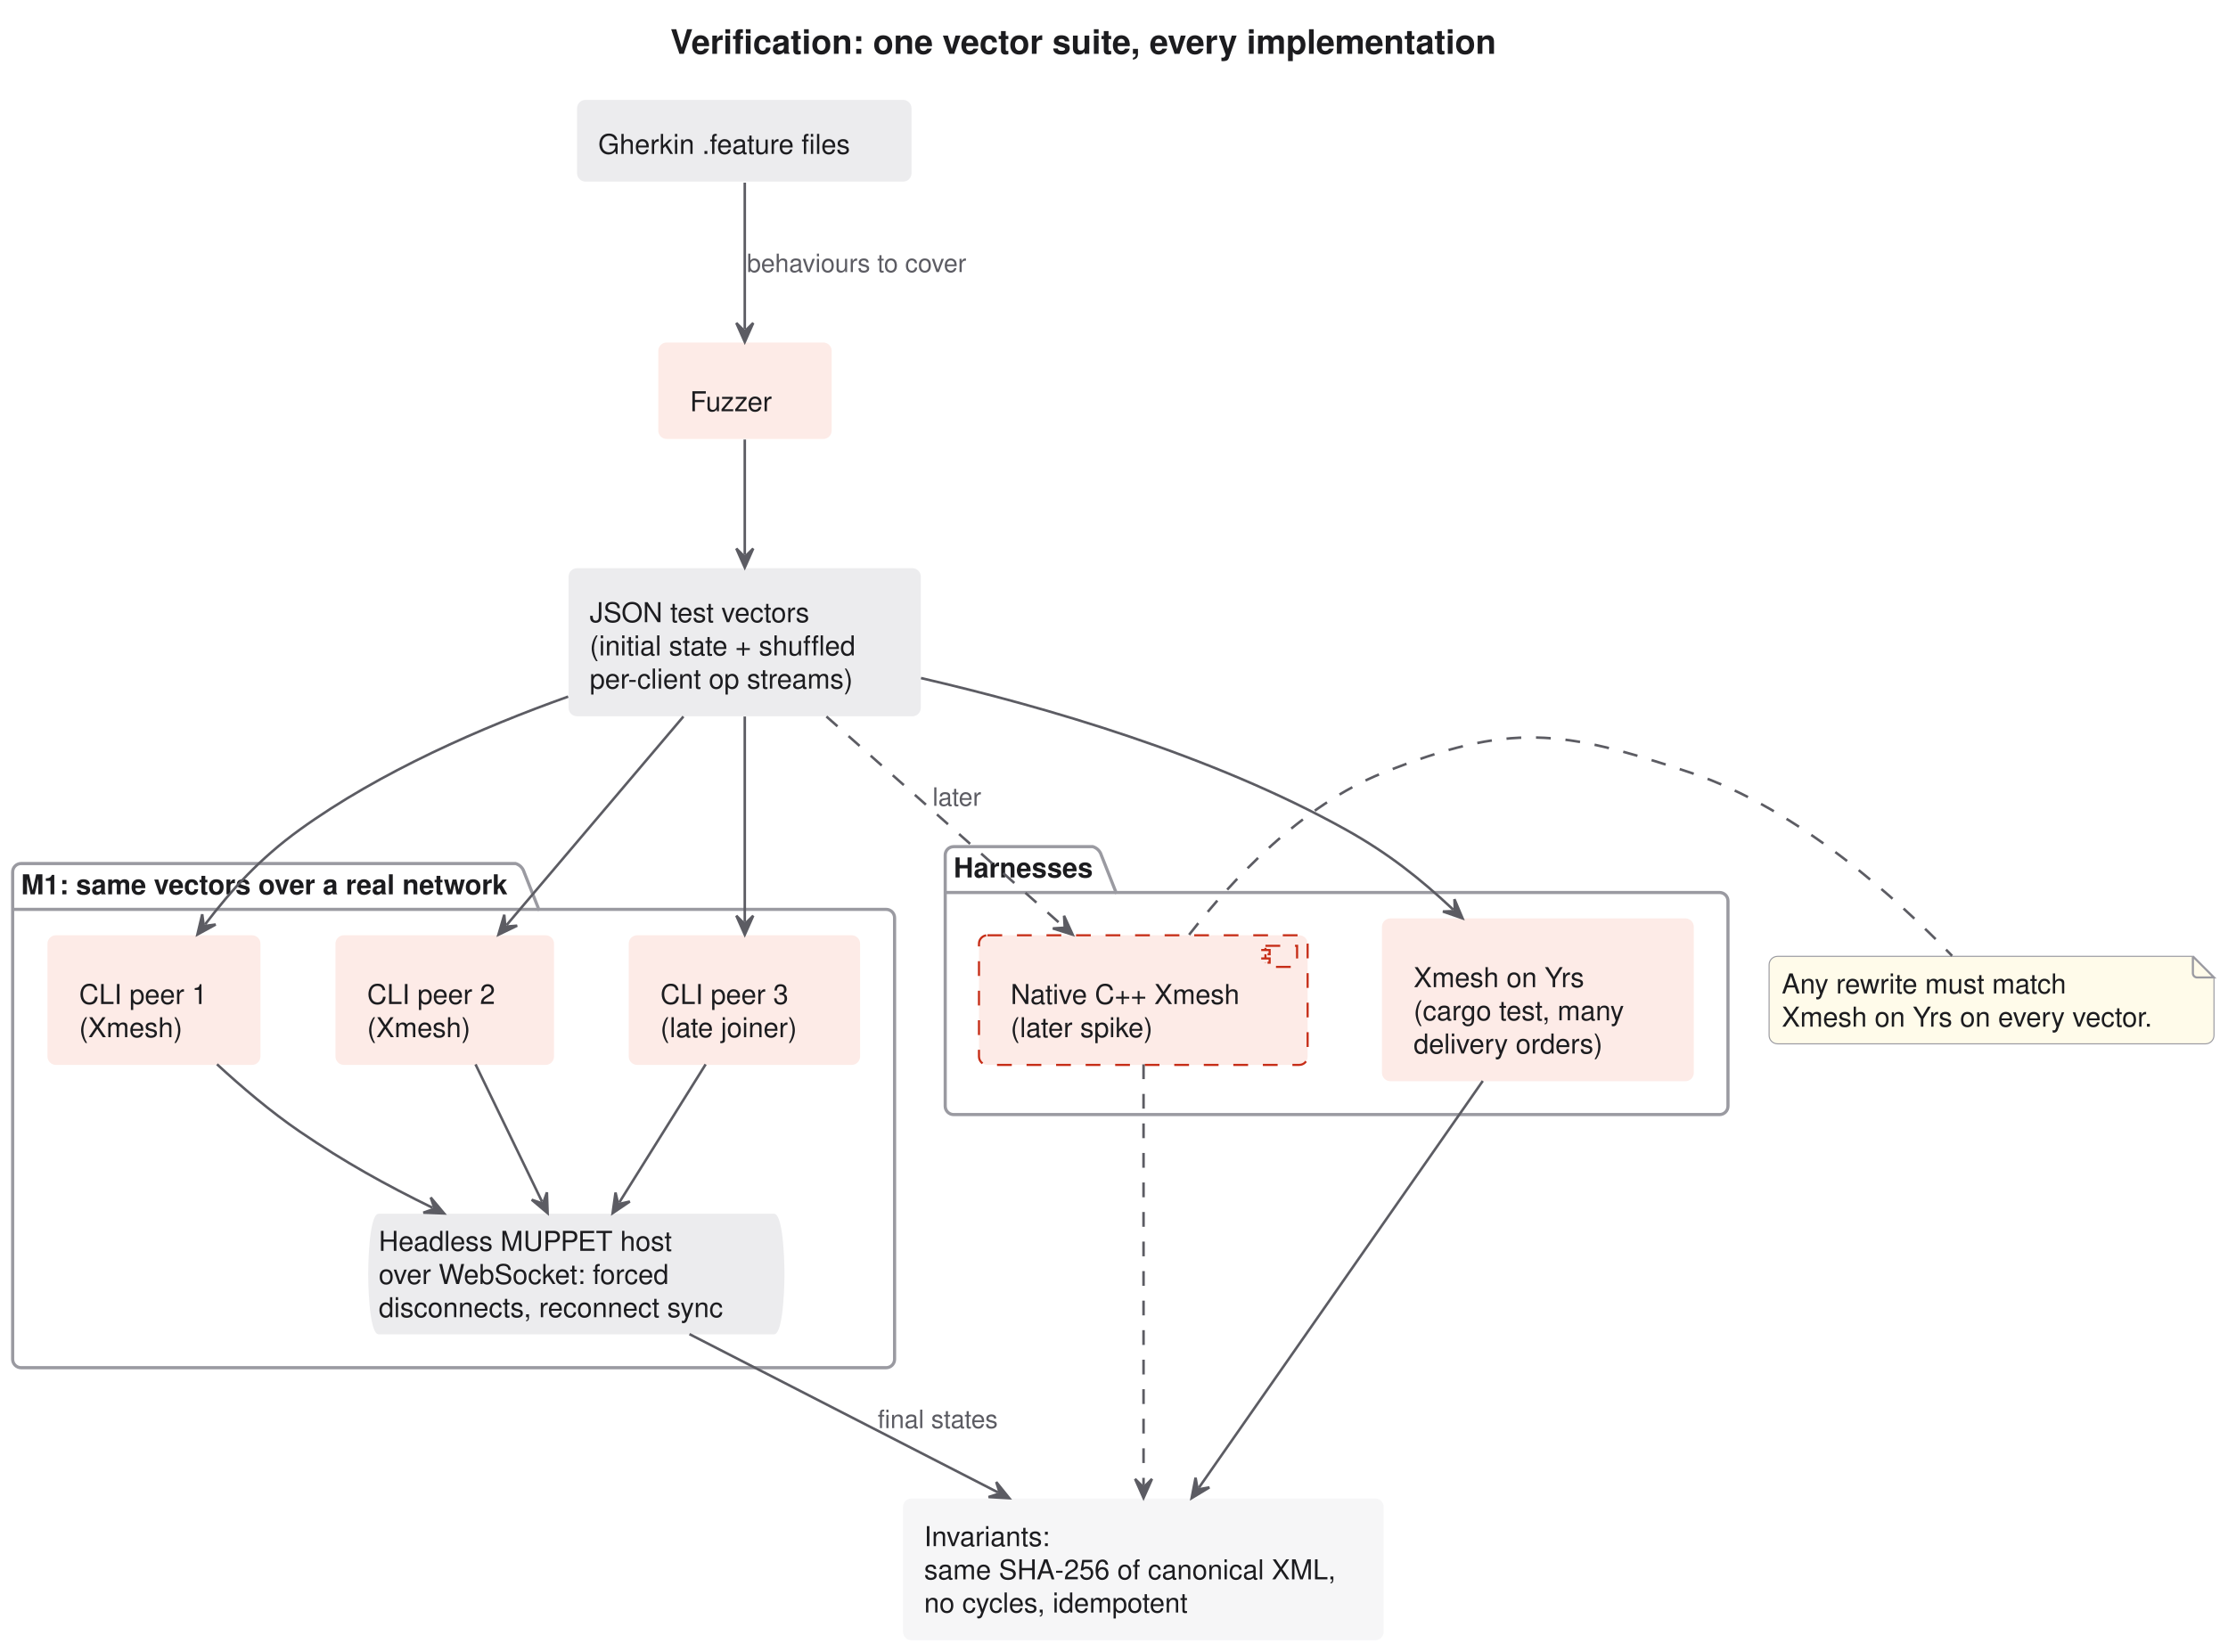
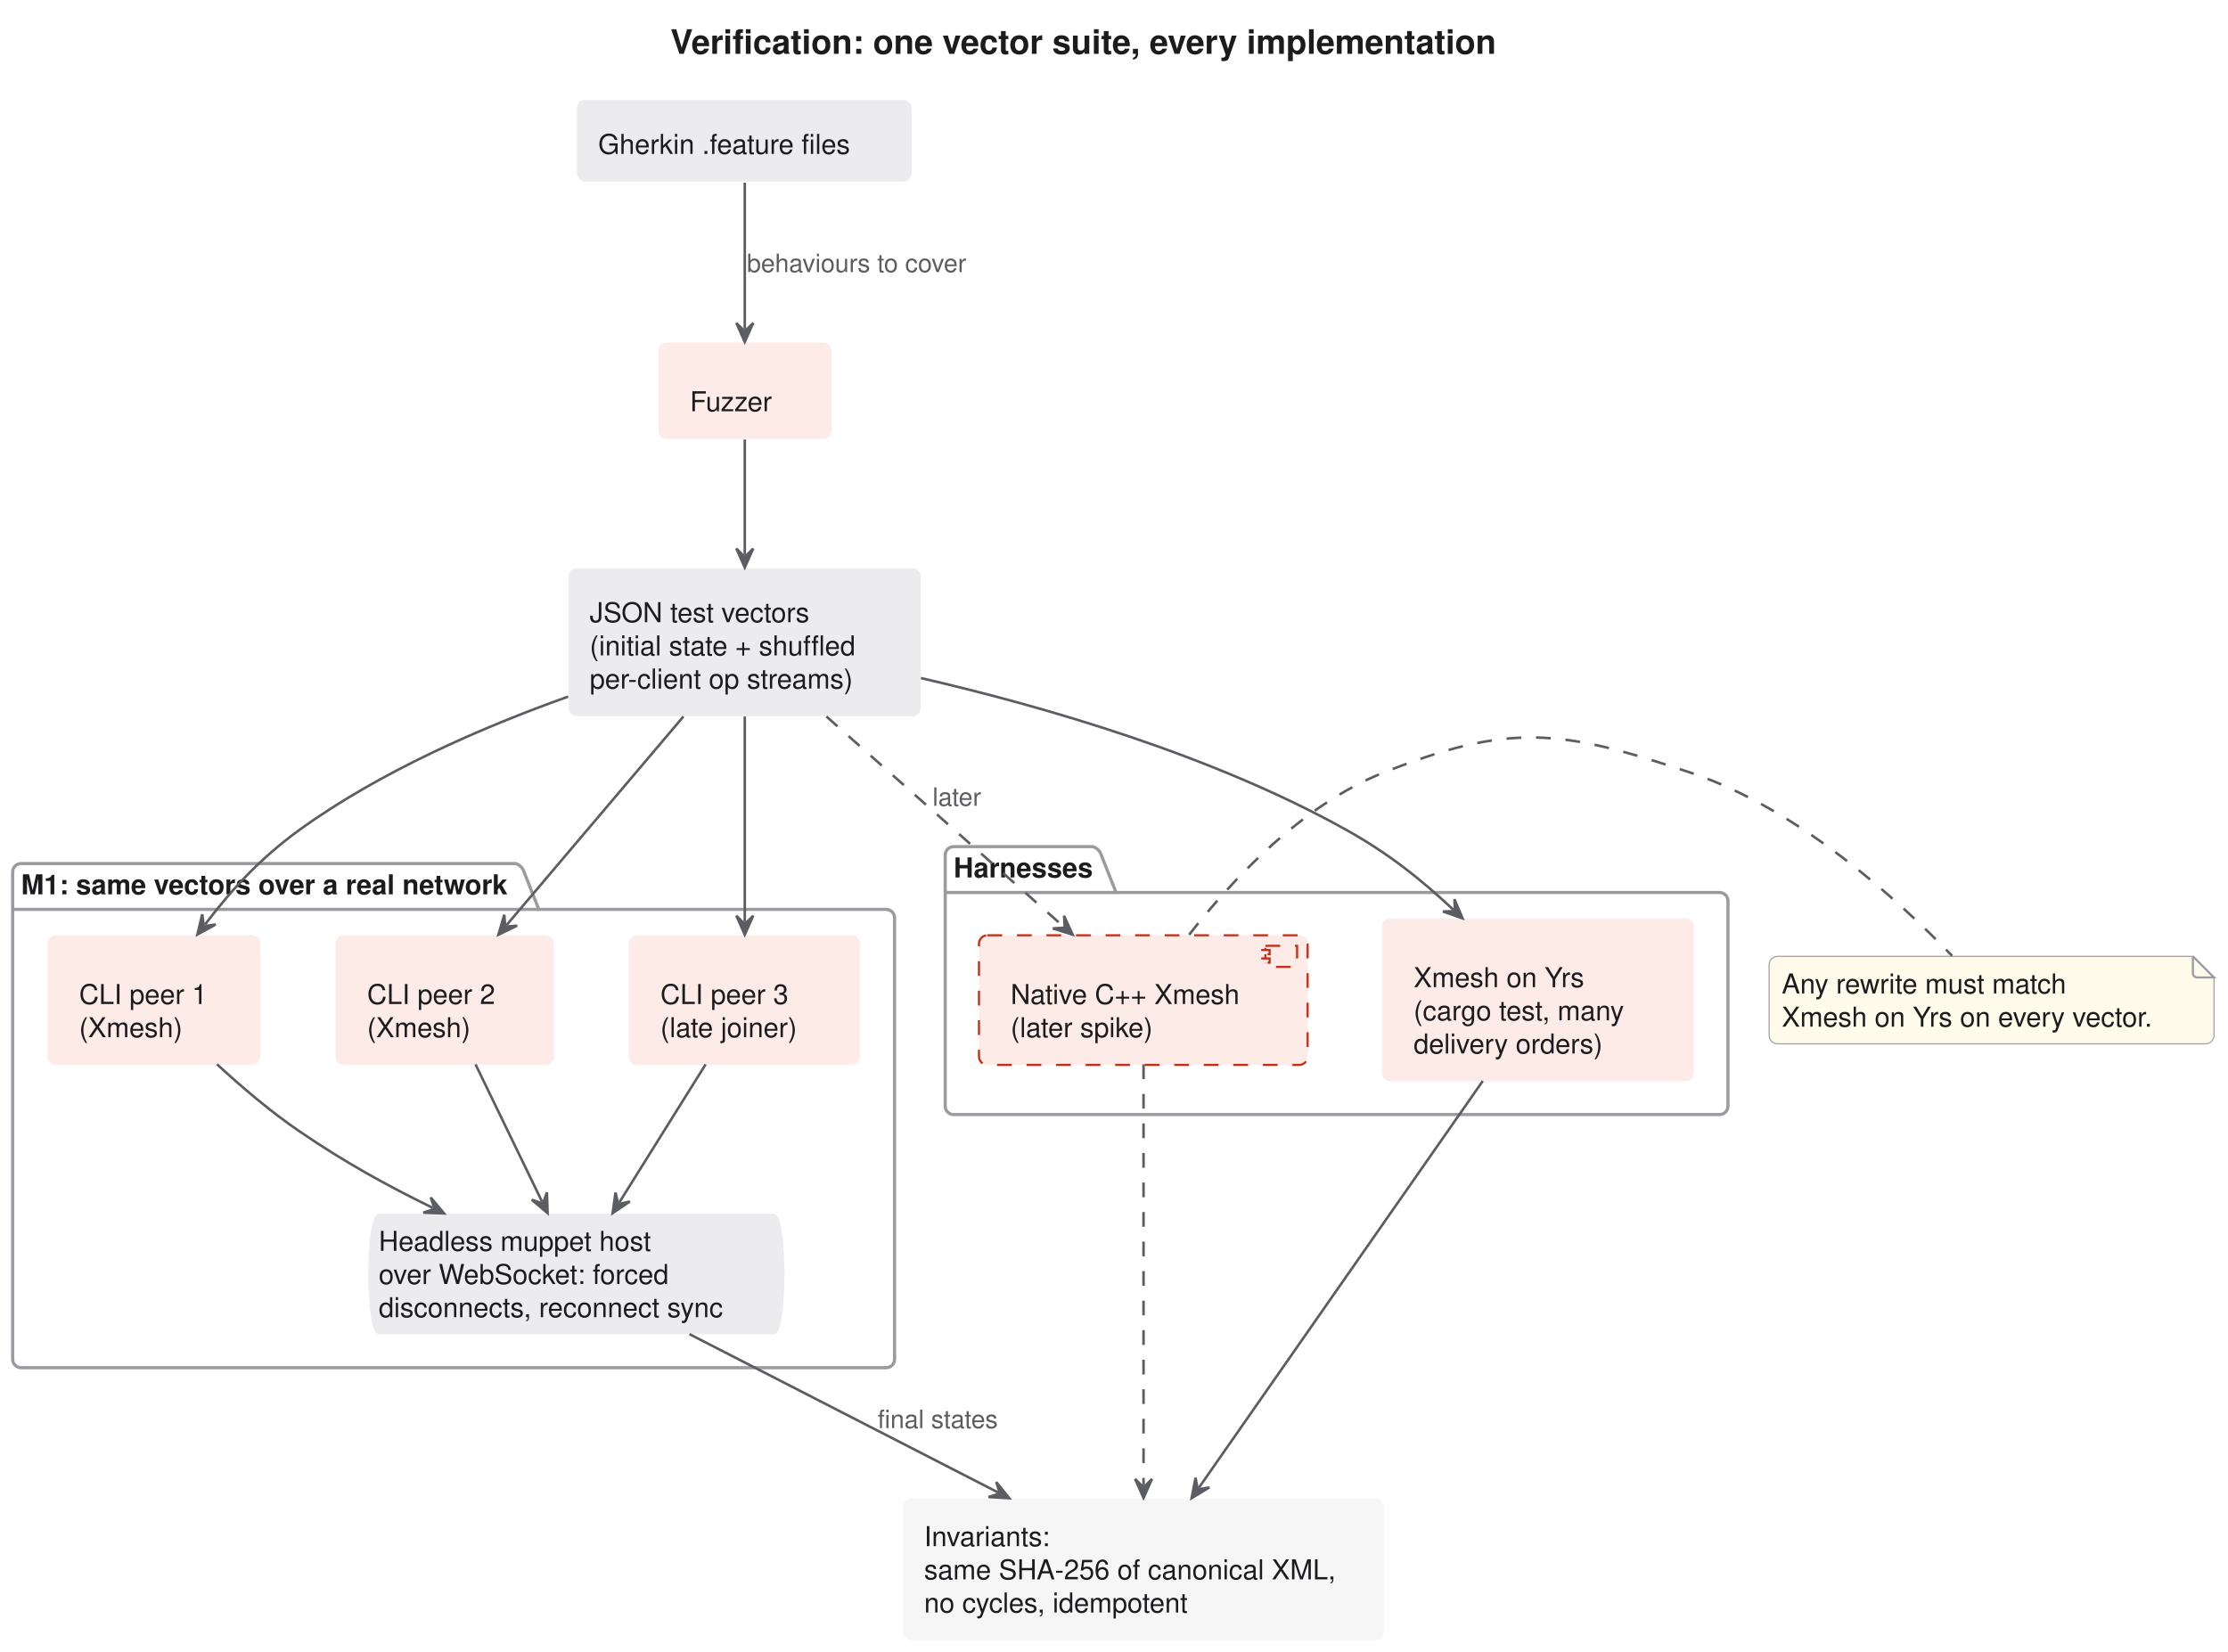
<svg xmlns="http://www.w3.org/2000/svg" contentStyleType="text/css" data-diagram-type="DESCRIPTION" height="783px" preserveAspectRatio="none" style="width:1056px;height:783px;" version="1.1" viewBox="0 0 1056 783" width="1056px" zoomAndPan="magnify">
  <defs />
  <g>
    <g class="title" data-source-line="2">
      <text fill="#1C1C1F" font-family="Helvetica" font-size="16" font-weight="bold" lengthAdjust="spacing" textLength="406.922" x="317.718" y="25.5">Verification: one vector suite, every implementation</text>
    </g>
    <g class="cluster" data-entity="Harnesses" data-source-line="8" data-uid="ent0005" id="cluster_Harnesses">
      <path d="M452,401.359 L517.977,401.359 A6,6 0 0 1 521.977,405.359 L528.977,423.089 L815,423.089 A4,4 0 0 1 819,427.089 L819,524.359 A4,4 0 0 1 815,528.359 L452,528.359 A4,4 0 0 1 448,524.359 L448,405.359 A4,4 0 0 1 452,401.359" fill="none" style="stroke:#9A9AA1;stroke-width:1.5;" />
      <line style="stroke:#9A9AA1;stroke-width:1.5;" x1="448" x2="528.977" y1="423.089" y2="423.089" />
      <text fill="#1C1C1F" font-family="Helvetica" font-size="13" font-weight="bold" lengthAdjust="spacing" textLength="67.977" x="452" y="415.953">Harnesses</text>
    </g>
    <g class="cluster" data-entity="M1. same vectors over a real network" data-source-line="22" data-uid="ent0015" id="cluster_M1. same vectors over a real network">
      <path d="M10,409.359 L244.38,409.359 A6,6 0 0 1 248.38,413.359 L255.38,431.089 L420,431.089 A4,4 0 0 1 424,435.089 L424,644.359 A4,4 0 0 1 420,648.359 L10,648.359 A4,4 0 0 1 6,644.359 L6,413.359 A4,4 0 0 1 10,409.359" fill="none" style="stroke:#9A9AA1;stroke-width:1.5;" />
      <line style="stroke:#9A9AA1;stroke-width:1.5;" x1="6" x2="255.38" y1="431.089" y2="431.089" />
      <text fill="#1C1C1F" font-family="Helvetica" font-size="13" font-weight="bold" lengthAdjust="spacing" textLength="236.38" x="10" y="423.953">M1: same vectors over a real network</text>
    </g>
    <g class="entity" data-entity="xm" data-source-line="9" data-uid="ent0006" id="entity_xm">
      <rect fill="#FDEBE7" height="77.189" rx="4" ry="4" width="147.809" x="655" y="435.359" />
      <rect fill="#FDEBE7" height="10" width="15" x="782.809" y="440.359" />
      <rect fill="#FDEBE7" height="2" width="4" x="780.809" y="442.359" />
      <rect fill="#FDEBE7" height="2" width="4" x="780.809" y="446.359" />
      <text fill="#1C1C1F" font-family="Helvetica" font-size="13" lengthAdjust="spacing" textLength="85.751" x="670" y="467.953">Xmesh on Yrs</text>
      <text fill="#1C1C1F" font-family="Helvetica" font-size="13" lengthAdjust="spacing" textLength="107.809" x="670" y="483.683">(cargo test, many</text>
      <text fill="#1C1C1F" font-family="Helvetica" font-size="13" lengthAdjust="spacing" textLength="97.303" x="670" y="499.412">delivery orders)</text>
    </g>
    <g class="entity" data-entity="cpp" data-source-line="10" data-uid="ent0007" id="entity_cpp">
      <rect fill="#FDEBE7" height="61.459" rx="4" ry="4" style="stroke:#C62D17;stroke-width:1;stroke-dasharray:7,7;" width="155.775" x="464" y="443.359" />
      <rect fill="#FDEBE7" height="10" style="stroke:#C62D17;stroke-width:1;stroke-dasharray:7,7;" width="15" x="599.775" y="448.359" />
      <rect fill="#FDEBE7" height="2" style="stroke:#C62D17;stroke-width:1;stroke-dasharray:7,7;" width="4" x="597.775" y="450.359" />
      <rect fill="#FDEBE7" height="2" style="stroke:#C62D17;stroke-width:1;stroke-dasharray:7,7;" width="4" x="597.775" y="454.359" />
      <text fill="#1C1C1F" font-family="Helvetica" font-size="13" lengthAdjust="spacing" textLength="115.775" x="479" y="475.953">Native C++ Xmesh</text>
      <text fill="#1C1C1F" font-family="Helvetica" font-size="13" lengthAdjust="spacing" textLength="72.998" x="479" y="491.683">(later spike)</text>
    </g>
    <g class="entity" data-entity="p1" data-source-line="23" data-uid="ent0016" id="entity_p1">
      <rect fill="#FDEBE7" height="61.459" rx="4" ry="4" width="100.95" x="22.5" y="443.359" />
      <rect fill="#FDEBE7" height="10" width="15" x="103.45" y="448.359" />
      <rect fill="#FDEBE7" height="2" width="4" x="101.45" y="450.359" />
      <rect fill="#FDEBE7" height="2" width="4" x="101.45" y="454.359" />
      <text fill="#1C1C1F" font-family="Helvetica" font-size="13" lengthAdjust="spacing" textLength="60.95" x="37.5" y="475.953">CLI peer 1</text>
      <text fill="#1C1C1F" font-family="Helvetica" font-size="13" lengthAdjust="spacing" textLength="51.867" x="37.5" y="491.683">(Xmesh)</text>
    </g>
    <g class="entity" data-entity="p2" data-source-line="24" data-uid="ent0017" id="entity_p2">
      <rect fill="#FDEBE7" height="61.459" rx="4" ry="4" width="103.591" x="159" y="443.359" />
      <rect fill="#FDEBE7" height="10" width="15" x="242.591" y="448.359" />
      <rect fill="#FDEBE7" height="2" width="4" x="240.591" y="450.359" />
      <rect fill="#FDEBE7" height="2" width="4" x="240.591" y="454.359" />
      <text fill="#1C1C1F" font-family="Helvetica" font-size="13" lengthAdjust="spacing" textLength="63.591" x="174" y="475.953">CLI peer 2</text>
      <text fill="#1C1C1F" font-family="Helvetica" font-size="13" lengthAdjust="spacing" textLength="51.867" x="174" y="491.683">(Xmesh)</text>
    </g>
    <g class="entity" data-entity="p3" data-source-line="25" data-uid="ent0018" id="entity_p3">
      <rect fill="#FDEBE7" height="61.459" rx="4" ry="4" width="109.665" x="298" y="443.359" />
      <rect fill="#FDEBE7" height="10" width="15" x="387.666" y="448.359" />
      <rect fill="#FDEBE7" height="2" width="4" x="385.666" y="450.359" />
      <rect fill="#FDEBE7" height="2" width="4" x="385.666" y="454.359" />
      <text fill="#1C1C1F" font-family="Helvetica" font-size="13" lengthAdjust="spacing" textLength="63.692" x="313" y="475.953">CLI peer 3</text>
      <text fill="#1C1C1F" font-family="Helvetica" font-size="13" lengthAdjust="spacing" textLength="69.665" x="313" y="491.683">(late joiner)</text>
    </g>
    <g class="entity" data-entity="room" data-source-line="26" data-uid="ent0019" id="entity_room">
      <path d="M179.5,575.359 L366.822,575.359 C371.822,575.359 371.822,603.954 371.822,603.954 C371.822,603.954 371.822,632.548 366.822,632.548 L179.5,632.548 C174.5,632.548 174.5,603.954 174.5,603.954 C174.5,603.954 174.5,575.359 179.5,575.359" fill="#ECECEE" />
      <path d="M366.822,575.359 C361.822,575.359 361.822,603.954 361.822,603.954 C361.822,632.548 366.822,632.548 366.822,632.548" fill="none" />
-       <text fill="#1C1C1F" font-family="Helvetica" font-size="13" lengthAdjust="spacing" textLength="145.088" x="179.5" y="592.953">Headless MUPPET host</text>
+       <text fill="#1C1C1F" font-family="Helvetica" font-size="13" lengthAdjust="spacing" textLength="137.687" x="179.5" y="592.953">Headless muppet host</text>
      <text fill="#1C1C1F" font-family="Helvetica" font-size="13" lengthAdjust="spacing" textLength="149.976" x="179.5" y="608.683">over WebSocket: forced</text>
      <text fill="#1C1C1F" font-family="Helvetica" font-size="13" lengthAdjust="spacing" textLength="177.322" x="179.5" y="624.412">disconnects, reconnect sync</text>
    </g>
    <g class="entity" data-entity="feat" data-source-line="4" data-uid="ent0002" id="entity_feat">
      <rect fill="#ECECEE" height="38.73" rx="4" ry="4" width="158.534" x="273.5" y="47.359" />
      <polygon fill="#ECECEE" points="415.034,52.359,415.034,66.359,427.034,66.359,427.034,58.359,421.034,52.359,415.034,52.359" />
      <line x1="421.034" x2="421.034" y1="52.359" y2="58.359" />
      <line x1="427.034" x2="421.034" y1="58.359" y2="58.359" />
      <text fill="#1C1C1F" font-family="Helvetica" font-size="13" lengthAdjust="spacing" textLength="128.534" x="283.5" y="72.953">Gherkin .feature files</text>
    </g>
    <g class="entity" data-entity="fuzz" data-source-line="5" data-uid="ent0003" id="entity_fuzz">
      <rect fill="#FDEBE7" height="45.73" rx="4" ry="4" width="82.193" x="312" y="162.359" />
      <rect fill="#FDEBE7" height="10" width="15" x="374.193" y="167.359" />
      <rect fill="#FDEBE7" height="2" width="4" x="372.193" y="169.359" />
      <rect fill="#FDEBE7" height="2" width="4" x="372.193" y="173.359" />
      <text fill="#1C1C1F" font-family="Helvetica" font-size="13" lengthAdjust="spacing" textLength="42.193" x="327" y="194.953">Fuzzer</text>
    </g>
    <g class="entity" data-entity="vec" data-source-line="6" data-uid="ent0004" id="entity_vec">
      <rect fill="#ECECEE" height="70.189" rx="4" ry="4" width="166.932" x="269.5" y="269.359" />
      <polygon fill="#ECECEE" points="419.432,274.359,419.432,288.359,431.432,288.359,431.432,280.359,425.432,274.359,419.432,274.359" />
      <line x1="425.432" x2="425.432" y1="274.359" y2="280.359" />
      <line x1="431.432" x2="425.432" y1="280.359" y2="280.359" />
      <text fill="#1C1C1F" font-family="Helvetica" font-size="13" lengthAdjust="spacing" textLength="111.871" x="279.5" y="294.953">JSON test vectors</text>
      <text fill="#1C1C1F" font-family="Helvetica" font-size="13" lengthAdjust="spacing" textLength="136.932" x="279.5" y="310.683">(initial state + shuffled</text>
      <text fill="#1C1C1F" font-family="Helvetica" font-size="13" lengthAdjust="spacing" textLength="136.595" x="279.5" y="326.412">per-client op streams)</text>
    </g>
    <g class="entity" data-entity="cmp" data-source-line="13" data-uid="ent0008" id="entity_cmp">
      <rect fill="#F6F6F7" height="67.189" rx="4" ry="4" width="227.816" x="428" y="710.359" />
      <text fill="#1C1C1F" font-family="Helvetica" font-size="13" lengthAdjust="spacing" textLength="63.661" x="438" y="732.953">Invariants:</text>
      <text fill="#1C1C1F" font-family="Helvetica" font-size="13" lengthAdjust="spacing" textLength="207.816" x="438" y="748.683">same SHA-256 of canonical XML,</text>
      <text fill="#1C1C1F" font-family="Helvetica" font-size="13" lengthAdjust="spacing" textLength="135.878" x="438" y="764.412">no cycles, idempotent</text>
    </g>
    <g class="entity" data-entity="GMN27" data-source-line="37" data-uid="ent0028" id="entity_GMN27">
      <path d="M838.5,457.359 L838.5,490.818 A4,4 0 0 0 842.5,494.818 L1045.358,494.818 A4,4 0 0 0 1049.358,490.818 L1049.358,463.359 L1039.358,453.359 L842.5,453.359 A4,4 0 0 0 838.5,457.359" fill="#FFFBEA" style="stroke:#9A9AA1;stroke-width:0.5;" />
      <path d="M1039.358,453.359 L1039.358,461.359 A2,2 0 0 0 1041.358,463.359 L1049.358,463.359 L1039.358,453.359" fill="#FFFBEA" style="stroke:#9A9AA1;stroke-width:1;" />
      <text fill="#1C1C1F" font-family="Helvetica" font-size="13" lengthAdjust="spacing" textLength="146.155" x="844.5" y="470.953">Any rewrite must match</text>
      <text fill="#1C1C1F" font-family="Helvetica" font-size="13" lengthAdjust="spacing" textLength="189.858" x="844.5" y="486.683">Xmesh on Yrs on every vector.</text>
    </g>
    <g class="link" data-entity-1="feat" data-entity-2="fuzz" data-source-line="15" data-uid="lnk9" id="link_feat_fuzz">
      <path d="M353,86.579 C353,107.159 353,134.209 353,156.099" fill="none" id="feat-to-fuzz" style="stroke:#5C5C63;stroke-width:1.2;" />
      <polygon fill="#5C5C63" points="353,162.099,357,153.099,353,157.099,349,153.099,353,162.099" style="stroke:#5C5C63;stroke-width:1.2;" />
      <text fill="#5C5C63" font-family="Helvetica" font-size="12" lengthAdjust="spacing" textLength="113.15" x="354" y="128.984">behaviours to cover</text>
    </g>
    <g class="link" data-entity-1="fuzz" data-entity-2="vec" data-source-line="16" data-uid="lnk10" id="link_fuzz_vec">
      <path d="M353,208.369 C353,225.449 353,243.429 353,263.029" fill="none" id="fuzz-to-vec" style="stroke:#5C5C63;stroke-width:1.2;" />
      <polygon fill="#5C5C63" points="353,269.029,357,260.029,353,264.029,349,260.029,353,269.029" style="stroke:#5C5C63;stroke-width:1.2;" />
    </g>
    <g class="link" data-entity-1="vec" data-entity-2="xm" data-source-line="17" data-uid="lnk11" id="link_vec_xm">
      <path d="M436.52,321.439 C495.38,335.039 574.68,358.049 638,393.359 C657.97,404.499 673.052,416.456 688.822,431.236" fill="none" id="vec-to-xm" style="stroke:#5C5C63;stroke-width:1.2;" />
      <polygon fill="#5C5C63" points="693.2,435.339,689.369,426.266,689.552,431.92,683.898,432.103,693.2,435.339" style="stroke:#5C5C63;stroke-width:1.2;" />
    </g>
    <g class="link" data-entity-1="vec" data-entity-2="cpp" data-source-line="18" data-uid="lnk12" id="link_vec_cpp">
      <path d="M391.7,339.659 C426.05,370.099 471.22,410.13 503.92,439.11" fill="none" id="vec-to-cpp" style="stroke:#5C5C63;stroke-width:1.2;stroke-dasharray:7,7;" />
      <polygon fill="#5C5C63" points="508.41,443.089,504.327,434.127,504.668,439.773,499.021,440.114,508.41,443.089" style="stroke:#5C5C63;stroke-width:1.2;" />
      <text fill="#5C5C63" font-family="Helvetica" font-size="12" lengthAdjust="spacing" textLength="25.084" x="442" y="381.984">later</text>
    </g>
    <g class="link" data-entity-1="xm" data-entity-2="cmp" data-source-line="19" data-uid="lnk13" id="link_xm_cmp">
      <path d="M702.8,512.409 C666.01,565.129 603.084,655.319 568.224,705.269" fill="none" id="xm-to-cmp" style="stroke:#5C5C63;stroke-width:1.2;" />
      <polygon fill="#5C5C63" points="564.79,710.189,573.221,705.098,567.652,706.089,566.661,700.52,564.79,710.189" style="stroke:#5C5C63;stroke-width:1.2;" />
    </g>
    <g class="link" data-entity-1="cpp" data-entity-2="cmp" data-source-line="20" data-uid="lnk14" id="link_cpp_cmp">
      <path d="M542,504.559 C542,555.129 542,651.529 542,704.099" fill="none" id="cpp-to-cmp" style="stroke:#5C5C63;stroke-width:1.2;stroke-dasharray:7,7;" />
      <polygon fill="#5C5C63" points="542,710.099,546,701.099,542,705.099,538,701.099,542,710.099" style="stroke:#5C5C63;stroke-width:1.2;" />
    </g>
    <g class="link" data-entity-1="vec" data-entity-2="p1" data-source-line="28" data-uid="lnk20" id="link_vec_p1">
      <path d="M269.29,330.229 C228.57,344.739 180.29,365.699 142,393.359 C123.19,406.949 109.698,421.848 97.208,438.228" fill="none" id="vec-to-p1" style="stroke:#5C5C63;stroke-width:1.2;" />
      <polygon fill="#5C5C63" points="93.57,442.999,102.208,438.268,96.602,439.023,95.846,433.417,93.57,442.999" style="stroke:#5C5C63;stroke-width:1.2;" />
    </g>
    <g class="link" data-entity-1="vec" data-entity-2="p2" data-source-line="29" data-uid="lnk21" id="link_vec_p2">
      <path d="M323.92,339.659 C298.12,370.099 264.69,409.533 240.12,438.513" fill="none" id="vec-to-p2" style="stroke:#5C5C63;stroke-width:1.2;" />
      <polygon fill="#5C5C63" points="236.24,443.089,245.111,438.811,239.473,439.276,239.009,433.638,236.24,443.089" style="stroke:#5C5C63;stroke-width:1.2;" />
    </g>
    <g class="link" data-entity-1="vec" data-entity-2="p3" data-source-line="30" data-uid="lnk22" id="link_vec_p3">
      <path d="M353,339.659 C353,370.099 353,408.109 353,437.089" fill="none" id="vec-to-p3" style="stroke:#5C5C63;stroke-width:1.2;" />
      <polygon fill="#5C5C63" points="353,443.089,357,434.089,353,438.089,349,434.089,353,443.089" style="stroke:#5C5C63;stroke-width:1.2;" />
    </g>
    <g class="link" data-entity-1="p1" data-entity-2="room" data-source-line="31" data-uid="lnk23" id="link_p1_room">
      <path d="M102.85,504.519 C114.51,515.269 128.35,527.039 142,536.359 C163.28,550.879 182.77,561.663 205.09,572.583" fill="none" id="p1-to-room" style="stroke:#5C5C63;stroke-width:1.2;" />
      <polygon fill="#5C5C63" points="210.48,575.219,204.154,567.671,205.989,573.022,200.638,574.857,210.48,575.219" style="stroke:#5C5C63;stroke-width:1.2;" />
    </g>
    <g class="link" data-entity-1="p2" data-entity-2="room" data-source-line="32" data-uid="lnk24" id="link_p2_room">
      <path d="M225.38,504.549 C235.68,525.819 246.843,548.87 256.933,569.69" fill="none" id="p2-to-room" style="stroke:#5C5C63;stroke-width:1.2;" />
      <polygon fill="#5C5C63" points="259.55,575.089,259.224,565.246,257.369,570.59,252.025,568.735,259.55,575.089" style="stroke:#5C5C63;stroke-width:1.2;" />
    </g>
    <g class="link" data-entity-1="p3" data-entity-2="room" data-source-line="33" data-uid="lnk25" id="link_p3_room">
      <path d="M334.45,504.549 C321.15,525.819 306.55,549.181 293.54,570.001" fill="none" id="p3-to-room" style="stroke:#5C5C63;stroke-width:1.2;" />
      <polygon fill="#5C5C63" points="290.36,575.089,298.522,569.577,293.01,570.849,291.737,565.337,290.36,575.089" style="stroke:#5C5C63;stroke-width:1.2;" />
    </g>
    <g class="link" data-entity-1="room" data-entity-2="cmp" data-source-line="34" data-uid="lnk26" id="link_room_cmp">
      <path d="M326.79,632.449 C370.49,654.869 426.882,683.8 473.032,707.48" fill="none" id="room-to-cmp" style="stroke:#5C5C63;stroke-width:1.2;" />
      <polygon fill="#5C5C63" points="478.37,710.219,472.189,702.552,473.921,707.937,468.536,709.669,478.37,710.219" style="stroke:#5C5C63;stroke-width:1.2;" />
      <text fill="#5C5C63" font-family="Helvetica" font-size="12" lengthAdjust="spacing" textLength="61.711" x="416" y="676.984">final states</text>
    </g>
    <g class="link" data-entity-1="cpp" data-entity-2="GMN27" data-source-line="37" data-uid="lnk29" id="link_cpp_GMN27">
      <path d="M563.6,443.119 C583.92,417.129 616.92,381.729 655.5,366.359 C715.78,342.339 739.97,345.749 801.5,366.359 C852.63,383.479 900.09,426.989 925.24,453.109" fill="none" id="cpp-GMN27" style="stroke:#5C5C63;stroke-width:1.2;stroke-dasharray:7,7;" />
    </g>
  </g>
</svg>
